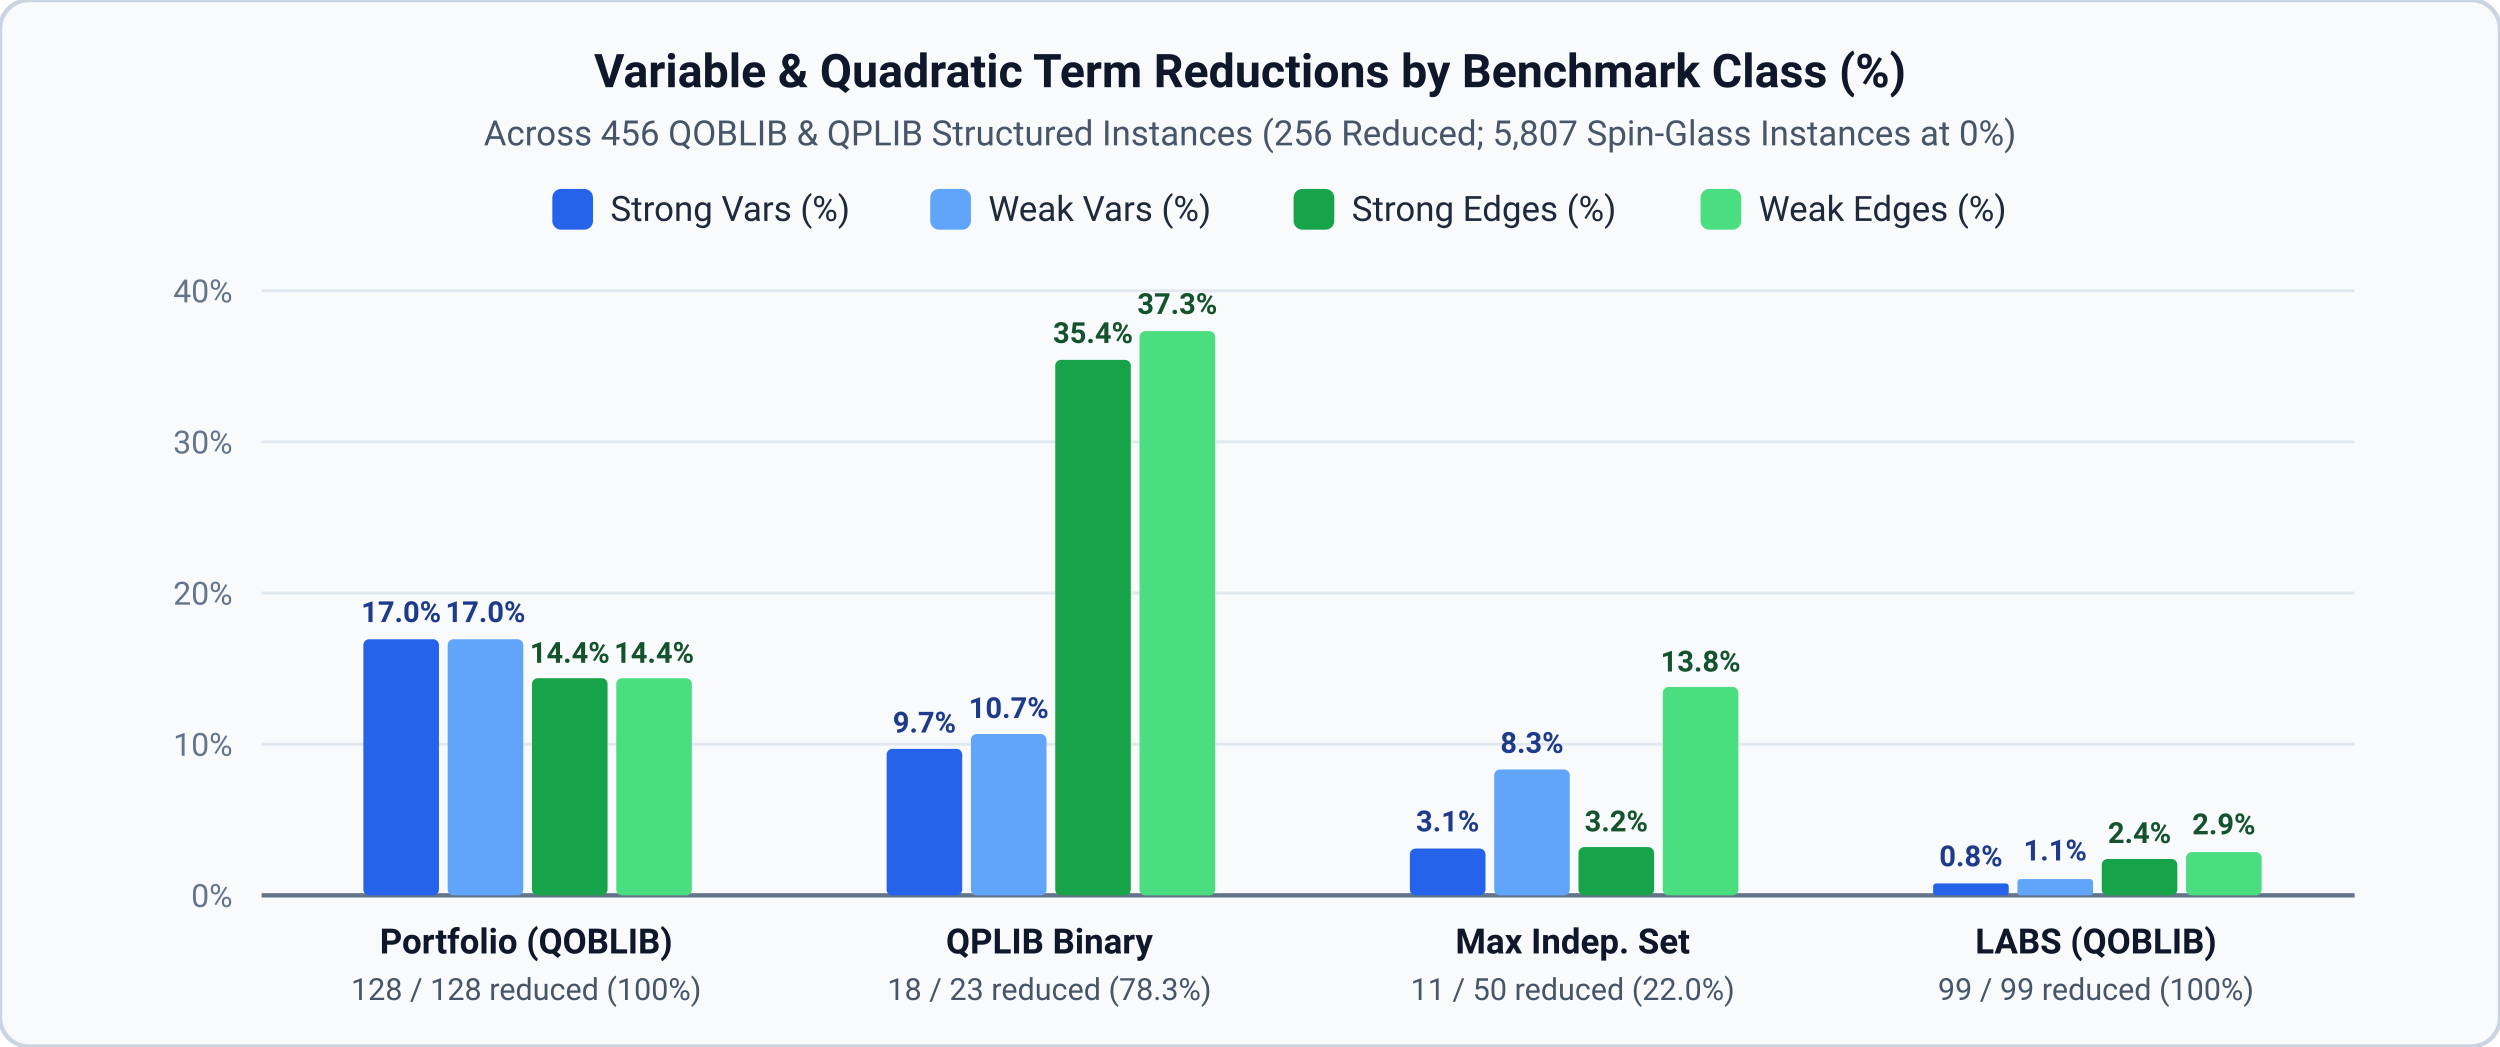
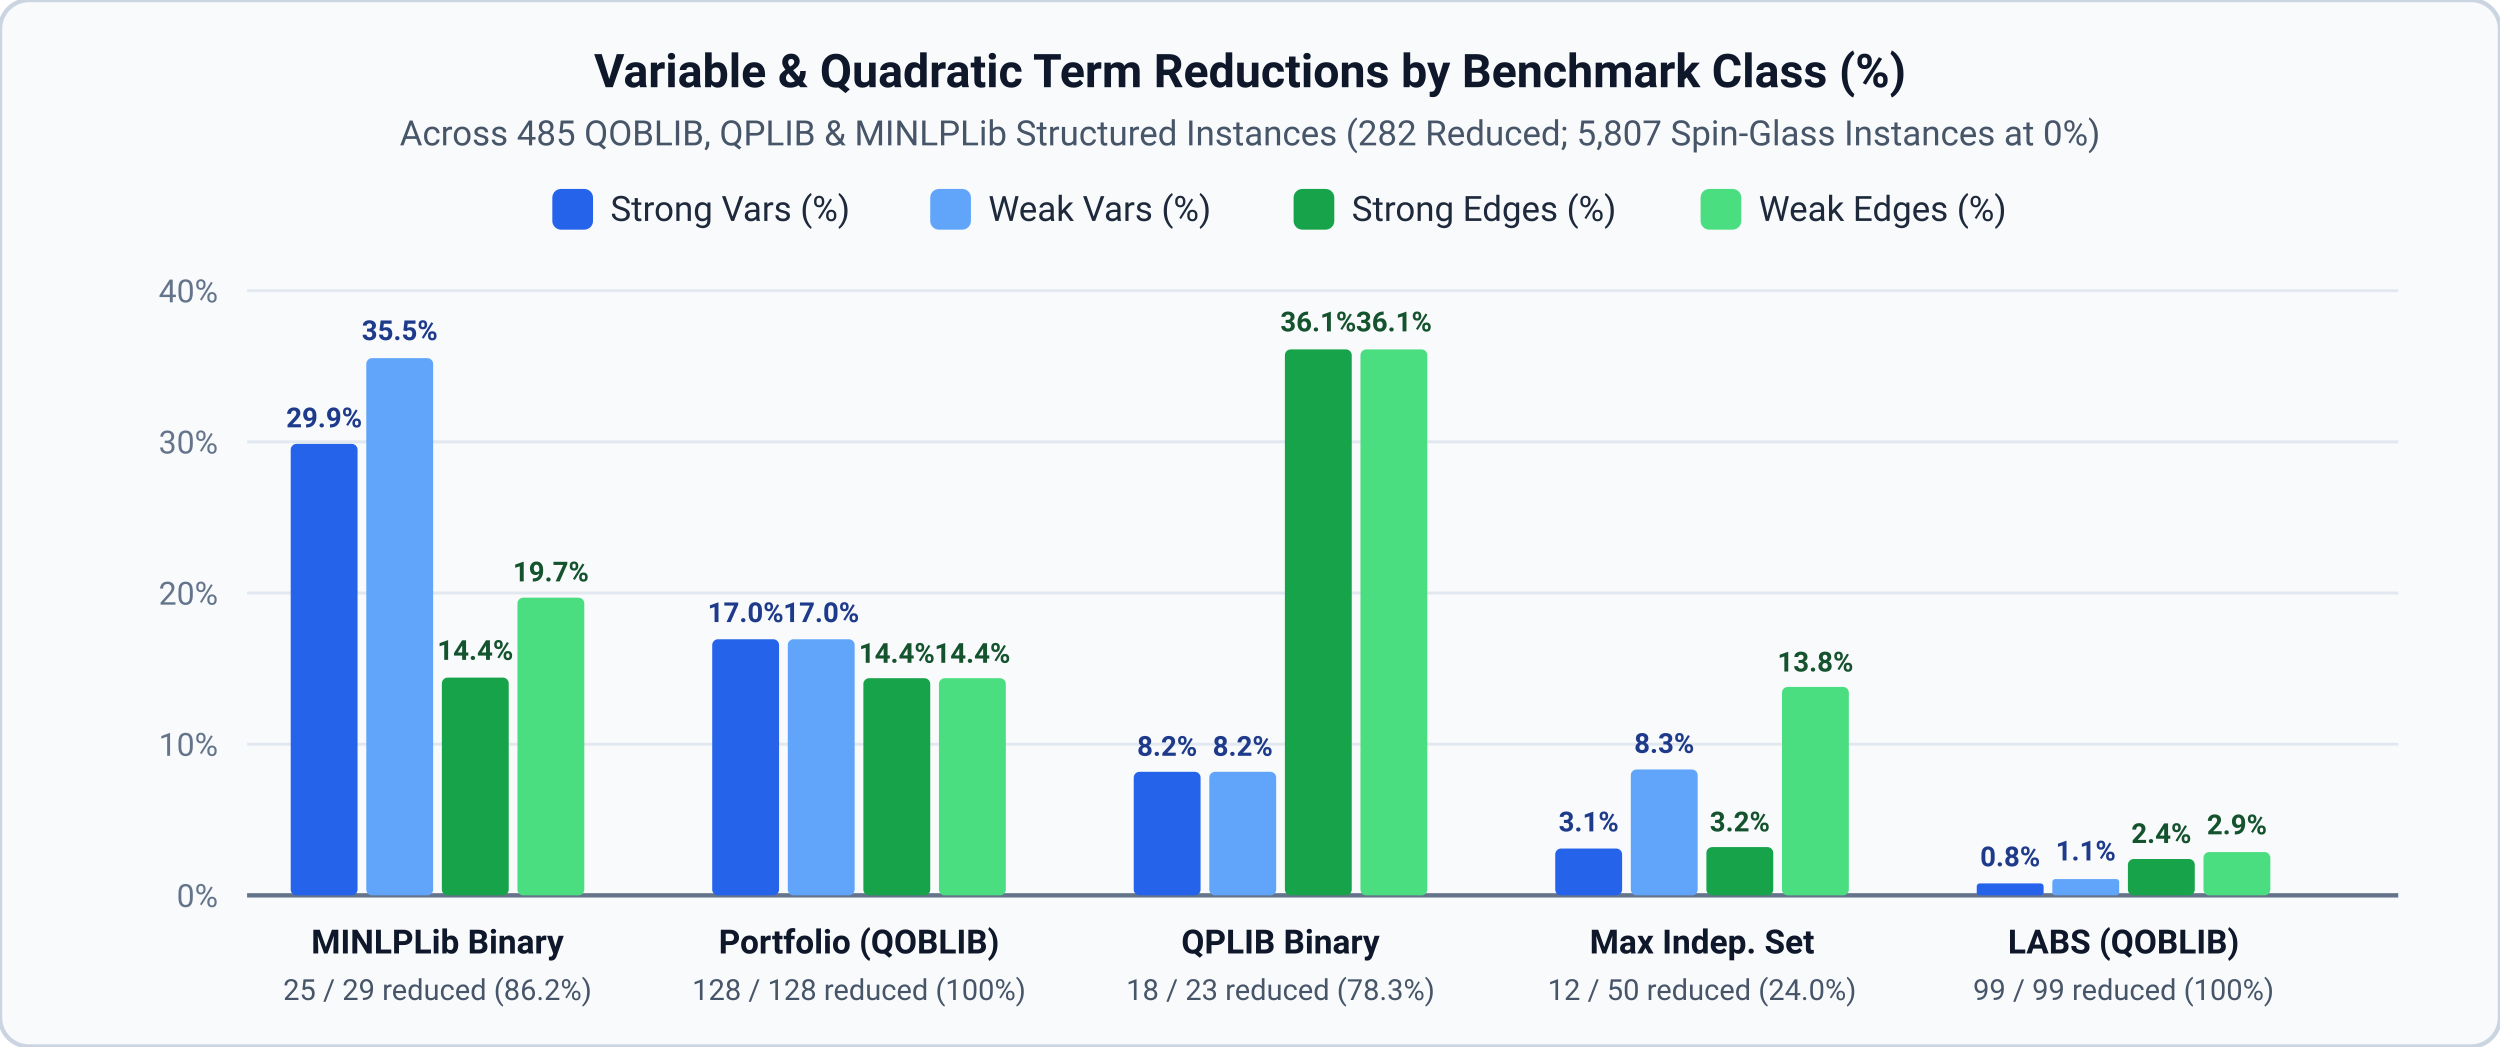
<svg xmlns="http://www.w3.org/2000/svg" viewBox="0 0 860 360" width="100%" height="auto" font-family="system-ui, -apple-system, Segoe UI, Roboto, sans-serif">
  <rect width="860" height="360" rx="10" fill="#f8fafc" stroke="#cbd5e1" stroke-width="1.5" />
  <text x="430" y="30" text-anchor="middle" font-size="16" font-weight="700" fill="#0f172a">Variable &amp; Quadratic Term Reductions by Benchmark Class (%)</text>
-   <text x="430" y="50" text-anchor="middle" font-size="12" fill="#475569">Across 456 QOBLIB &amp; QPLIB Structured Instances (256 Reduced; 5,807 Spin-Glass Instances at 0%)</text>
+   <text x="430" y="50" text-anchor="middle" font-size="12" fill="#475569">Across 485 QOBLIB, QPLIB &amp; MINLPLib Structured Instances (282 Reduced; 5,807 Spin-Glass Instances at 0%)</text>
  <rect x="190" y="65" width="14" height="14" rx="3" fill="#2563eb" />
  <text x="210" y="76" font-size="12" fill="#1e293b">Strong Vars (%)</text>
  <rect x="320" y="65" width="14" height="14" rx="3" fill="#60a5fa" />
  <text x="340" y="76" font-size="12" fill="#1e293b">Weak Vars (%)</text>
  <rect x="445" y="65" width="14" height="14" rx="3" fill="#16a34a" />
  <text x="465" y="76" font-size="12" fill="#1e293b">Strong Edges (%)</text>
  <rect x="585" y="65" width="14" height="14" rx="3" fill="#4ade80" />
  <text x="605" y="76" font-size="12" fill="#1e293b">Weak Edges (%)</text>
-   <line x1="90" y1="100" x2="810" y2="100" stroke="#e2e8f0" stroke-width="1" />
-   <text x="80" y="104" text-anchor="end" font-size="11" fill="#64748b">40%</text>
-   <line x1="90" y1="152" x2="810" y2="152" stroke="#e2e8f0" stroke-width="1" />
-   <text x="80" y="156" text-anchor="end" font-size="11" fill="#64748b">30%</text>
-   <line x1="90" y1="204" x2="810" y2="204" stroke="#e2e8f0" stroke-width="1" />
-   <text x="80" y="208" text-anchor="end" font-size="11" fill="#64748b">20%</text>
-   <line x1="90" y1="256" x2="810" y2="256" stroke="#e2e8f0" stroke-width="1" />
-   <text x="80" y="260" text-anchor="end" font-size="11" fill="#64748b">10%</text>
-   <line x1="90" y1="308" x2="810" y2="308" stroke="#64748b" stroke-width="1.5" />
-   <text x="80" y="312" text-anchor="end" font-size="11" fill="#64748b">0%</text>
-   <g transform="translate(125,0)">
-     <rect x="0" y="219.9" width="26" height="88.1" fill="#2563eb" rx="2" />
-     <text x="13" y="214" text-anchor="middle" font-size="10" font-weight="600" fill="#1e3a8a">17.0%</text>
-     <rect x="29" y="219.9" width="26" height="88.1" fill="#60a5fa" rx="2" />
-     <text x="42" y="214" text-anchor="middle" font-size="10" font-weight="600" fill="#1e3a8a">17.0%</text>
-     <rect x="58" y="233.3" width="26" height="74.7" fill="#16a34a" rx="2" />
-     <text x="71" y="228" text-anchor="middle" font-size="10" font-weight="600" fill="#14532d">14.4%</text>
-     <rect x="87" y="233.3" width="26" height="74.7" fill="#4ade80" rx="2" />
-     <text x="100" y="228" text-anchor="middle" font-size="10" font-weight="600" fill="#14532d">14.4%</text>
-     <text x="56" y="328" text-anchor="middle" font-size="12" font-weight="600" fill="#0f172a">Portfolio (QOBLIB)</text>
-     <text x="56" y="344" text-anchor="middle" font-size="10.5" fill="#475569">128 / 128 reduced (100%)</text>
+   <line x1="85" y1="100" x2="825" y2="100" stroke="#e2e8f0" stroke-width="1" />
+   <text x="75" y="104" text-anchor="end" font-size="11" fill="#64748b">40%</text>
+   <line x1="85" y1="152" x2="825" y2="152" stroke="#e2e8f0" stroke-width="1" />
+   <text x="75" y="156" text-anchor="end" font-size="11" fill="#64748b">30%</text>
+   <line x1="85" y1="204" x2="825" y2="204" stroke="#e2e8f0" stroke-width="1" />
+   <text x="75" y="208" text-anchor="end" font-size="11" fill="#64748b">20%</text>
+   <line x1="85" y1="256" x2="825" y2="256" stroke="#e2e8f0" stroke-width="1" />
+   <text x="75" y="260" text-anchor="end" font-size="11" fill="#64748b">10%</text>
+   <line x1="85" y1="308" x2="825" y2="308" stroke="#64748b" stroke-width="1.5" />
+   <text x="75" y="312" text-anchor="end" font-size="11" fill="#64748b">0%</text>
+   <g transform="translate(100,0)">
+     <rect x="0" y="152.7" width="23" height="155.3" fill="#2563eb" rx="2" />
+     <text x="11.5" y="147" text-anchor="middle" font-size="9.5" font-weight="600" fill="#1e3a8a">29.9%</text>
+     <rect x="26" y="123.2" width="23" height="184.8" fill="#60a5fa" rx="2" />
+     <text x="37.5" y="117" text-anchor="middle" font-size="9.5" font-weight="600" fill="#1e3a8a">35.5%</text>
+     <rect x="52" y="233.1" width="23" height="74.9" fill="#16a34a" rx="2" />
+     <text x="63.5" y="227" text-anchor="middle" font-size="9.5" font-weight="600" fill="#14532d">14.4%</text>
+     <rect x="78" y="205.6" width="23" height="102.4" fill="#4ade80" rx="2" />
+     <text x="89.5" y="200" text-anchor="middle" font-size="9.5" font-weight="600" fill="#14532d">19.7%</text>
+     <text x="50.5" y="328" text-anchor="middle" font-size="11.5" font-weight="600" fill="#0f172a">MINLPLib Binary</text>
+     <text x="50.5" y="344" text-anchor="middle" font-size="10" fill="#475569">25 / 29 reduced (86.2%)</text>
  </g>
-   <g transform="translate(305,0)">
-     <rect x="0" y="257.6" width="26" height="50.4" fill="#2563eb" rx="2" />
-     <text x="13" y="252" text-anchor="middle" font-size="10" font-weight="600" fill="#1e3a8a">9.7%</text>
-     <rect x="29" y="252.5" width="26" height="55.5" fill="#60a5fa" rx="2" />
-     <text x="42" y="247" text-anchor="middle" font-size="10" font-weight="600" fill="#1e3a8a">10.7%</text>
-     <rect x="58" y="123.8" width="26" height="184.2" fill="#16a34a" rx="2" />
-     <text x="71" y="118" text-anchor="middle" font-size="10" font-weight="600" fill="#14532d">35.4%</text>
-     <rect x="87" y="113.9" width="26" height="194.1" fill="#4ade80" rx="2" />
-     <text x="100" y="108" text-anchor="middle" font-size="10" font-weight="600" fill="#14532d">37.3%</text>
-     <text x="56" y="328" text-anchor="middle" font-size="12" font-weight="600" fill="#0f172a">QPLIB Binary</text>
-     <text x="56" y="344" text-anchor="middle" font-size="10.5" fill="#475569">18 / 23 reduced (78.3%)</text>
+   <g transform="translate(245,0)">
+     <rect x="0" y="219.9" width="23" height="88.1" fill="#2563eb" rx="2" />
+     <text x="11.5" y="214" text-anchor="middle" font-size="9.5" font-weight="600" fill="#1e3a8a">17.0%</text>
+     <rect x="26" y="219.9" width="23" height="88.1" fill="#60a5fa" rx="2" />
+     <text x="37.5" y="214" text-anchor="middle" font-size="9.5" font-weight="600" fill="#1e3a8a">17.0%</text>
+     <rect x="52" y="233.3" width="23" height="74.7" fill="#16a34a" rx="2" />
+     <text x="63.5" y="228" text-anchor="middle" font-size="9.5" font-weight="600" fill="#14532d">14.4%</text>
+     <rect x="78" y="233.3" width="23" height="74.7" fill="#4ade80" rx="2" />
+     <text x="89.5" y="228" text-anchor="middle" font-size="9.5" font-weight="600" fill="#14532d">14.4%</text>
+     <text x="50.5" y="328" text-anchor="middle" font-size="11.5" font-weight="600" fill="#0f172a">Portfolio (QOBLIB)</text>
+     <text x="50.5" y="344" text-anchor="middle" font-size="10" fill="#475569">128 / 128 reduced (100%)</text>
  </g>
-   <g transform="translate(485,0)">
-     <rect x="0" y="291.9" width="26" height="16.1" fill="#2563eb" rx="2" />
-     <text x="13" y="286" text-anchor="middle" font-size="10" font-weight="600" fill="#1e3a8a">3.1%</text>
-     <rect x="29" y="264.7" width="26" height="43.3" fill="#60a5fa" rx="2" />
-     <text x="42" y="259" text-anchor="middle" font-size="10" font-weight="600" fill="#1e3a8a">8.3%</text>
-     <rect x="58" y="291.4" width="26" height="16.6" fill="#16a34a" rx="2" />
-     <text x="71" y="286" text-anchor="middle" font-size="10" font-weight="600" fill="#14532d">3.2%</text>
-     <rect x="87" y="236.3" width="26" height="71.7" fill="#4ade80" rx="2" />
-     <text x="100" y="231" text-anchor="middle" font-size="10" font-weight="600" fill="#14532d">13.8%</text>
-     <text x="56" y="328" text-anchor="middle" font-size="12" font-weight="600" fill="#0f172a">Max Indep. Set</text>
-     <text x="56" y="344" text-anchor="middle" font-size="10.5" fill="#475569">11 / 50 reduced (22.0%)</text>
+   <g transform="translate(390,0)">
+     <rect x="0" y="265.5" width="23" height="42.5" fill="#2563eb" rx="2" />
+     <text x="11.5" y="260" text-anchor="middle" font-size="9.5" font-weight="600" fill="#1e3a8a">8.2%</text>
+     <rect x="26" y="265.5" width="23" height="42.5" fill="#60a5fa" rx="2" />
+     <text x="37.5" y="260" text-anchor="middle" font-size="9.5" font-weight="600" fill="#1e3a8a">8.2%</text>
+     <rect x="52" y="120.2" width="23" height="187.8" fill="#16a34a" rx="2" />
+     <text x="63.5" y="114" text-anchor="middle" font-size="9.5" font-weight="600" fill="#14532d">36.1%</text>
+     <rect x="78" y="120.2" width="23" height="187.8" fill="#4ade80" rx="2" />
+     <text x="89.5" y="114" text-anchor="middle" font-size="9.5" font-weight="600" fill="#14532d">36.1%</text>
+     <text x="50.5" y="328" text-anchor="middle" font-size="11.5" font-weight="600" fill="#0f172a">QPLIB Binary</text>
+     <text x="50.5" y="344" text-anchor="middle" font-size="10" fill="#475569">18 / 23 reduced (78.3%)</text>
  </g>
-   <g transform="translate(665,0)">
-     <rect x="0" y="303.9" width="26" height="4.1" fill="#2563eb" rx="1" />
-     <text x="13" y="298" text-anchor="middle" font-size="10" font-weight="600" fill="#1e3a8a">0.8%</text>
-     <rect x="29" y="302.4" width="26" height="5.6" fill="#60a5fa" rx="1" />
-     <text x="42" y="296" text-anchor="middle" font-size="10" font-weight="600" fill="#1e3a8a">1.1%</text>
-     <rect x="58" y="295.5" width="26" height="12.5" fill="#16a34a" rx="2" />
-     <text x="71" y="290" text-anchor="middle" font-size="10" font-weight="600" fill="#14532d">2.4%</text>
-     <rect x="87" y="293.1" width="26" height="14.9" fill="#4ade80" rx="2" />
-     <text x="100" y="287" text-anchor="middle" font-size="10" font-weight="600" fill="#14532d">2.9%</text>
-     <text x="56" y="328" text-anchor="middle" font-size="12" font-weight="600" fill="#0f172a">LABS (QOBLIB)</text>
-     <text x="56" y="344" text-anchor="middle" font-size="10.5" fill="#475569">99 / 99 reduced (100%)</text>
+   <g transform="translate(535,0)">
+     <rect x="0" y="291.9" width="23" height="16.1" fill="#2563eb" rx="2" />
+     <text x="11.5" y="286" text-anchor="middle" font-size="9.5" font-weight="600" fill="#1e3a8a">3.1%</text>
+     <rect x="26" y="264.7" width="23" height="43.3" fill="#60a5fa" rx="2" />
+     <text x="37.5" y="259" text-anchor="middle" font-size="9.5" font-weight="600" fill="#1e3a8a">8.3%</text>
+     <rect x="52" y="291.4" width="23" height="16.6" fill="#16a34a" rx="2" />
+     <text x="63.5" y="286" text-anchor="middle" font-size="9.5" font-weight="600" fill="#14532d">3.2%</text>
+     <rect x="78" y="236.3" width="23" height="71.7" fill="#4ade80" rx="2" />
+     <text x="89.5" y="231" text-anchor="middle" font-size="9.5" font-weight="600" fill="#14532d">13.8%</text>
+     <text x="50.5" y="328" text-anchor="middle" font-size="11.5" font-weight="600" fill="#0f172a">Max Indep. Set</text>
+     <text x="50.5" y="344" text-anchor="middle" font-size="10" fill="#475569">12 / 50 reduced (24.0%)</text>
+   </g>
+   <g transform="translate(680,0)">
+     <rect x="0" y="303.9" width="23" height="4.1" fill="#2563eb" rx="1" />
+     <text x="11.5" y="298" text-anchor="middle" font-size="9.5" font-weight="600" fill="#1e3a8a">0.8%</text>
+     <rect x="26" y="302.4" width="23" height="5.6" fill="#60a5fa" rx="1" />
+     <text x="37.5" y="296" text-anchor="middle" font-size="9.5" font-weight="600" fill="#1e3a8a">1.1%</text>
+     <rect x="52" y="295.5" width="23" height="12.5" fill="#16a34a" rx="2" />
+     <text x="63.5" y="290" text-anchor="middle" font-size="9.5" font-weight="600" fill="#14532d">2.4%</text>
+     <rect x="78" y="293.1" width="23" height="14.9" fill="#4ade80" rx="2" />
+     <text x="89.5" y="287" text-anchor="middle" font-size="9.5" font-weight="600" fill="#14532d">2.9%</text>
+     <text x="50.5" y="328" text-anchor="middle" font-size="11.5" font-weight="600" fill="#0f172a">LABS (QOBLIB)</text>
+     <text x="50.5" y="344" text-anchor="middle" font-size="10" fill="#475569">99 / 99 reduced (100%)</text>
  </g>
</svg>
